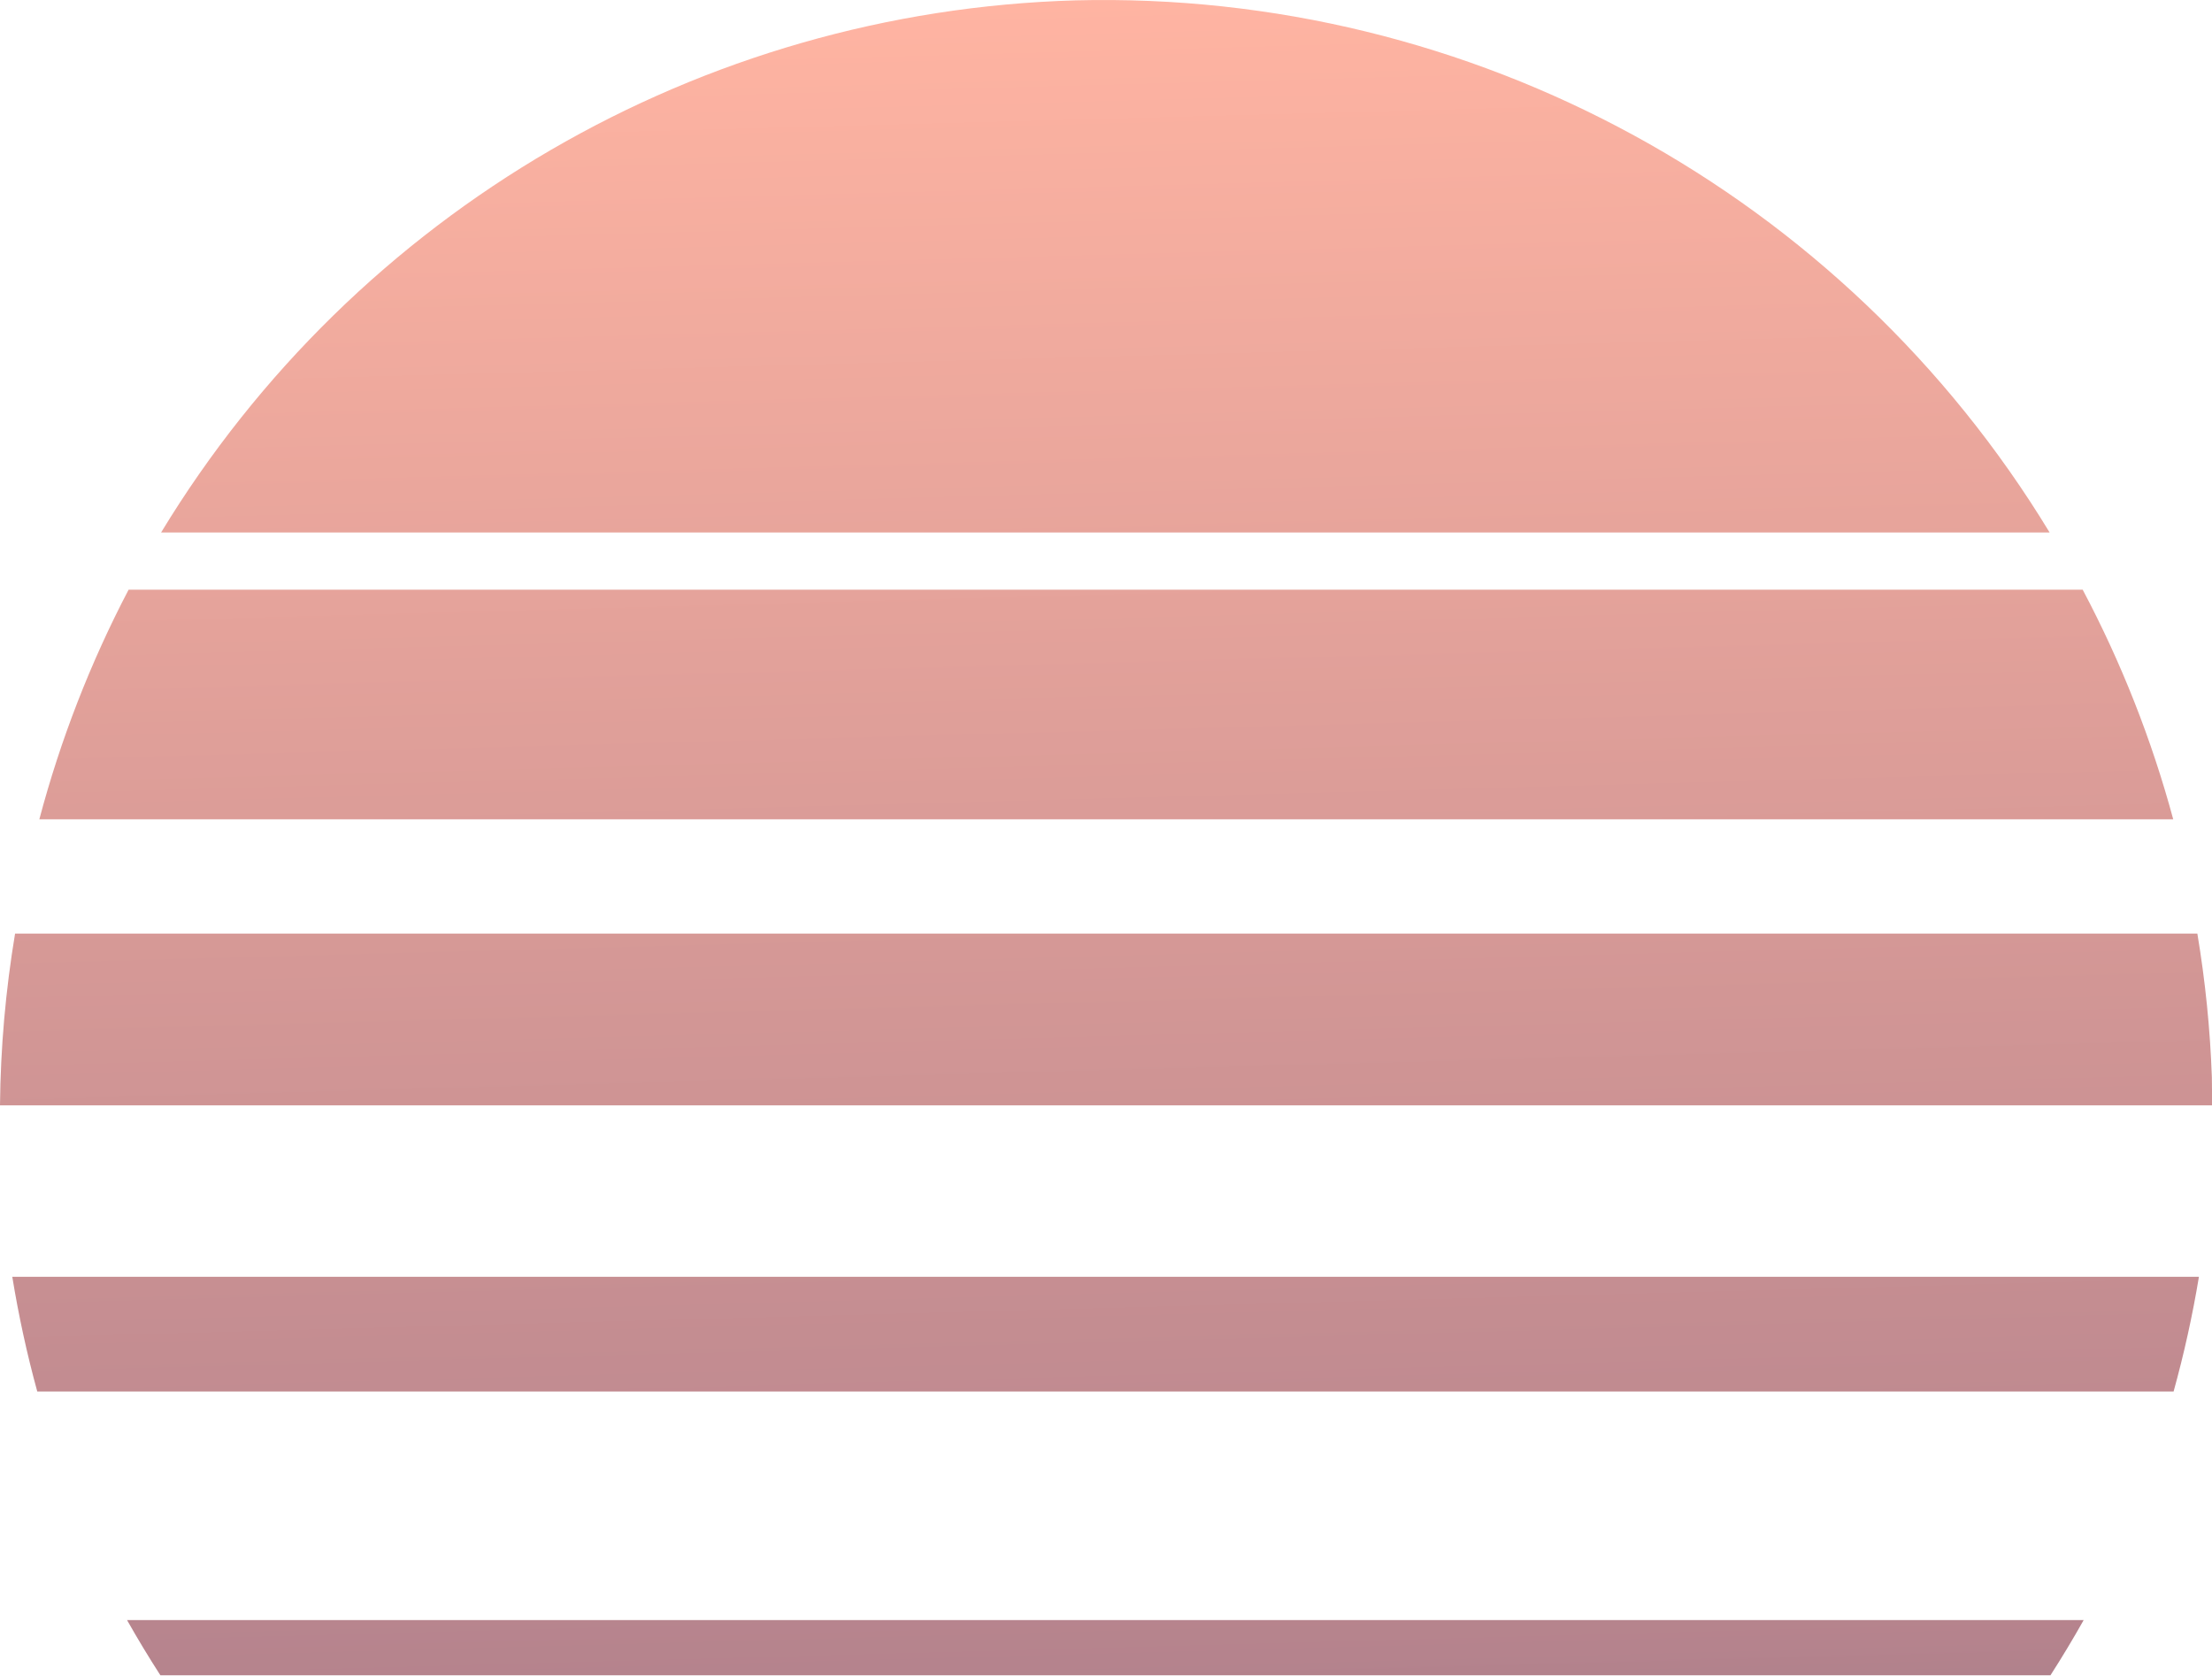
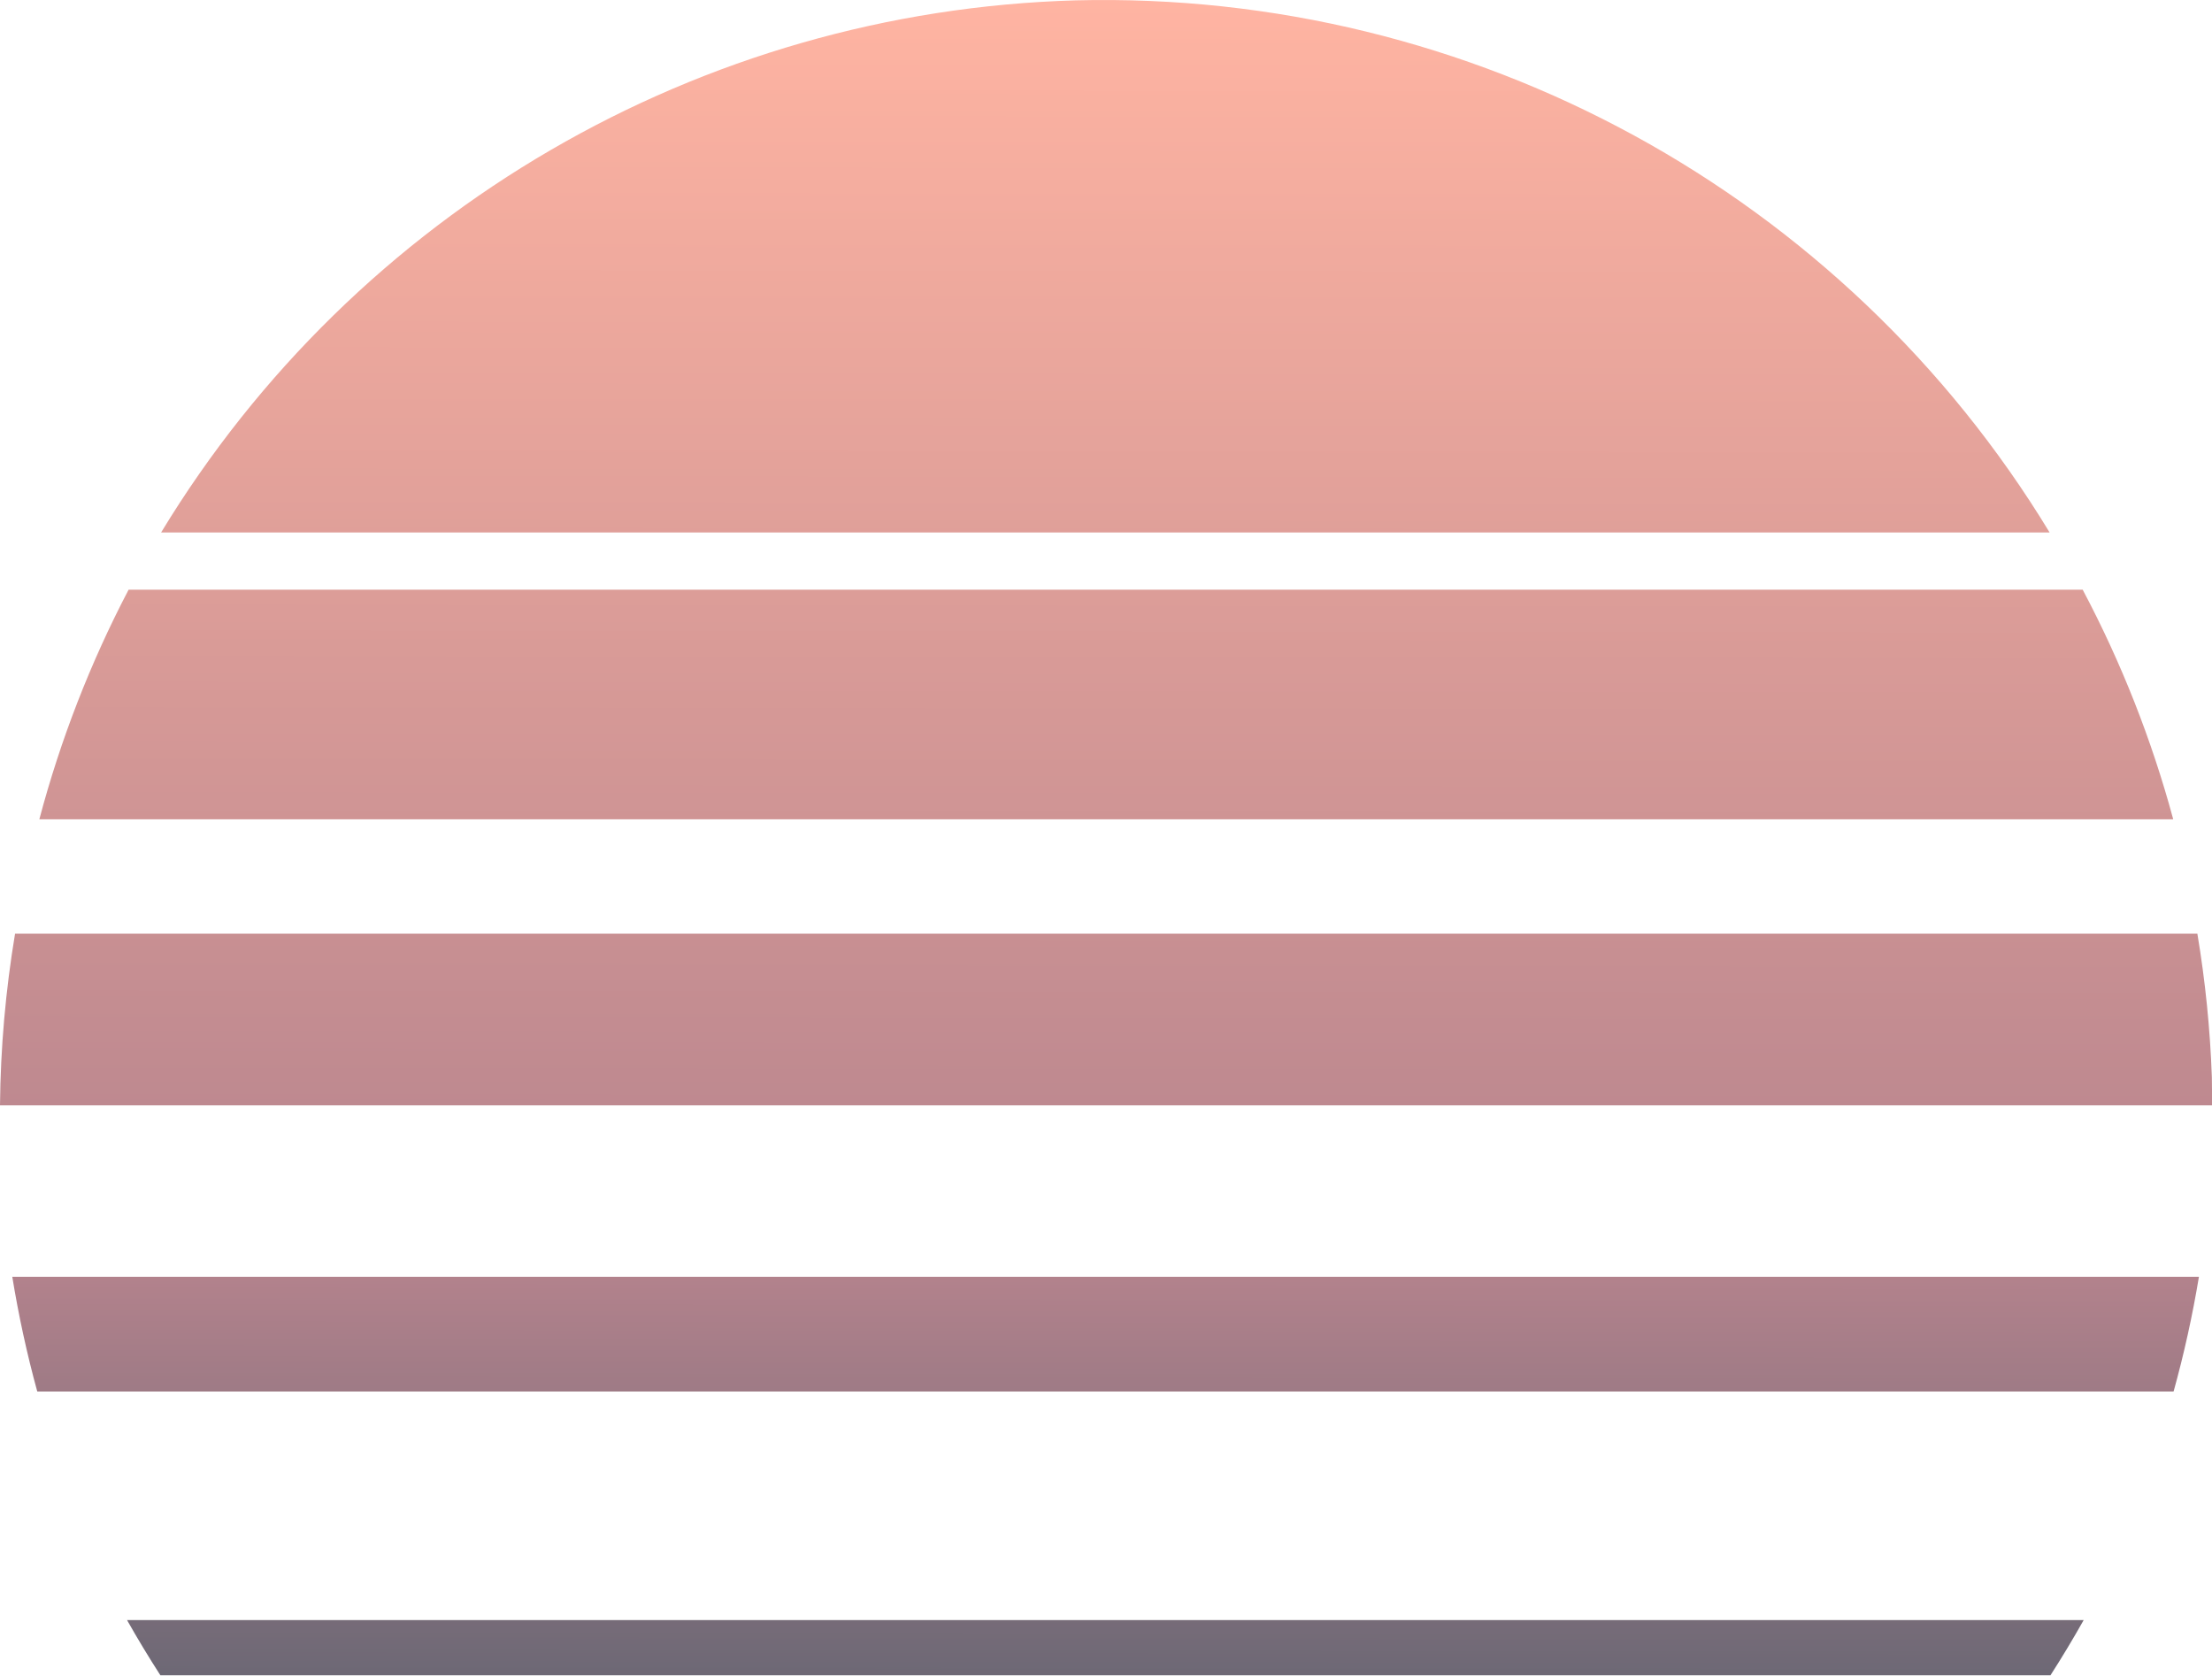
<svg xmlns="http://www.w3.org/2000/svg" xmlns:xlink="http://www.w3.org/1999/xlink" width="30.977" height="23.458" viewBox="0 0 30.977 23.458" version="1.1" id="SVGRoot">
  <defs id="defs132">
    <linearGradient id="linearGradient3093">
      <stop style="stop-color:#ffb4a2;stop-opacity:1;" offset="0" id="stop3089" />
      <stop style="stop-color:#b5838d;stop-opacity:1;" offset="0.752" id="stop3091" />
      <stop style="stop-color:#6d6875;stop-opacity:1;" offset="0.999" id="stop5293" />
    </linearGradient>
-     <linearGradient xlink:href="#linearGradient3093" id="linearGradient3095" x1="0.49" y1="15.982" x2="31.49" y2="15.982" gradientUnits="userSpaceOnUse" spreadMethod="pad" gradientTransform="rotate(88.46462,15.9835,15.47895)" />
+     <linearGradient xlink:href="#linearGradient3093" id="linearGradient3095" x1="0.49" y1="15.982" x2="23.977" y2="16.646" gradientUnits="userSpaceOnUse" spreadMethod="pad" gradientTransform="rotate(88.46462,15.9835,15.47895)" />
  </defs>
  <path id="path1047" style="fill:url(#linearGradient3095);fill-opacity:1;fill-rule:nonzero;stroke:none;stroke-width:11.8;stroke-linecap:round;stroke-dasharray:none;stroke-opacity:1" d="M 15.064,0.005 A 15.5,15.5 0 0 0 2.256,7.456 H 28.703 A 15.5,15.5 0 0 0 15.064,0.005 Z M 1.801,8.257 A 15.5,15.5 0 0 0 0.551,11.472 H 30.434 A 15.5,15.5 0 0 0 29.166,8.257 Z M 0.211,13.073 A 15.5,15.5 0 0 0 -1.7688751e-8,15.478 H 30.977 a 15.5,15.5 0 0 0 -0.002,-0.395 15.5,15.5 0 0 0 -0.203,-2.01 z m -0.039,4.805 a 15.5,15.5 0 0 0 0.35,1.607 H 30.439 a 15.5,15.5 0 0 0 0.355,-1.607 z m 1.607,4.807 a 15.5,15.5 0 0 0 0.467,0.773 l 26.469,-1e-6 a 15.5,15.5 0 0 0 0.465,-0.773 z" />
</svg>
